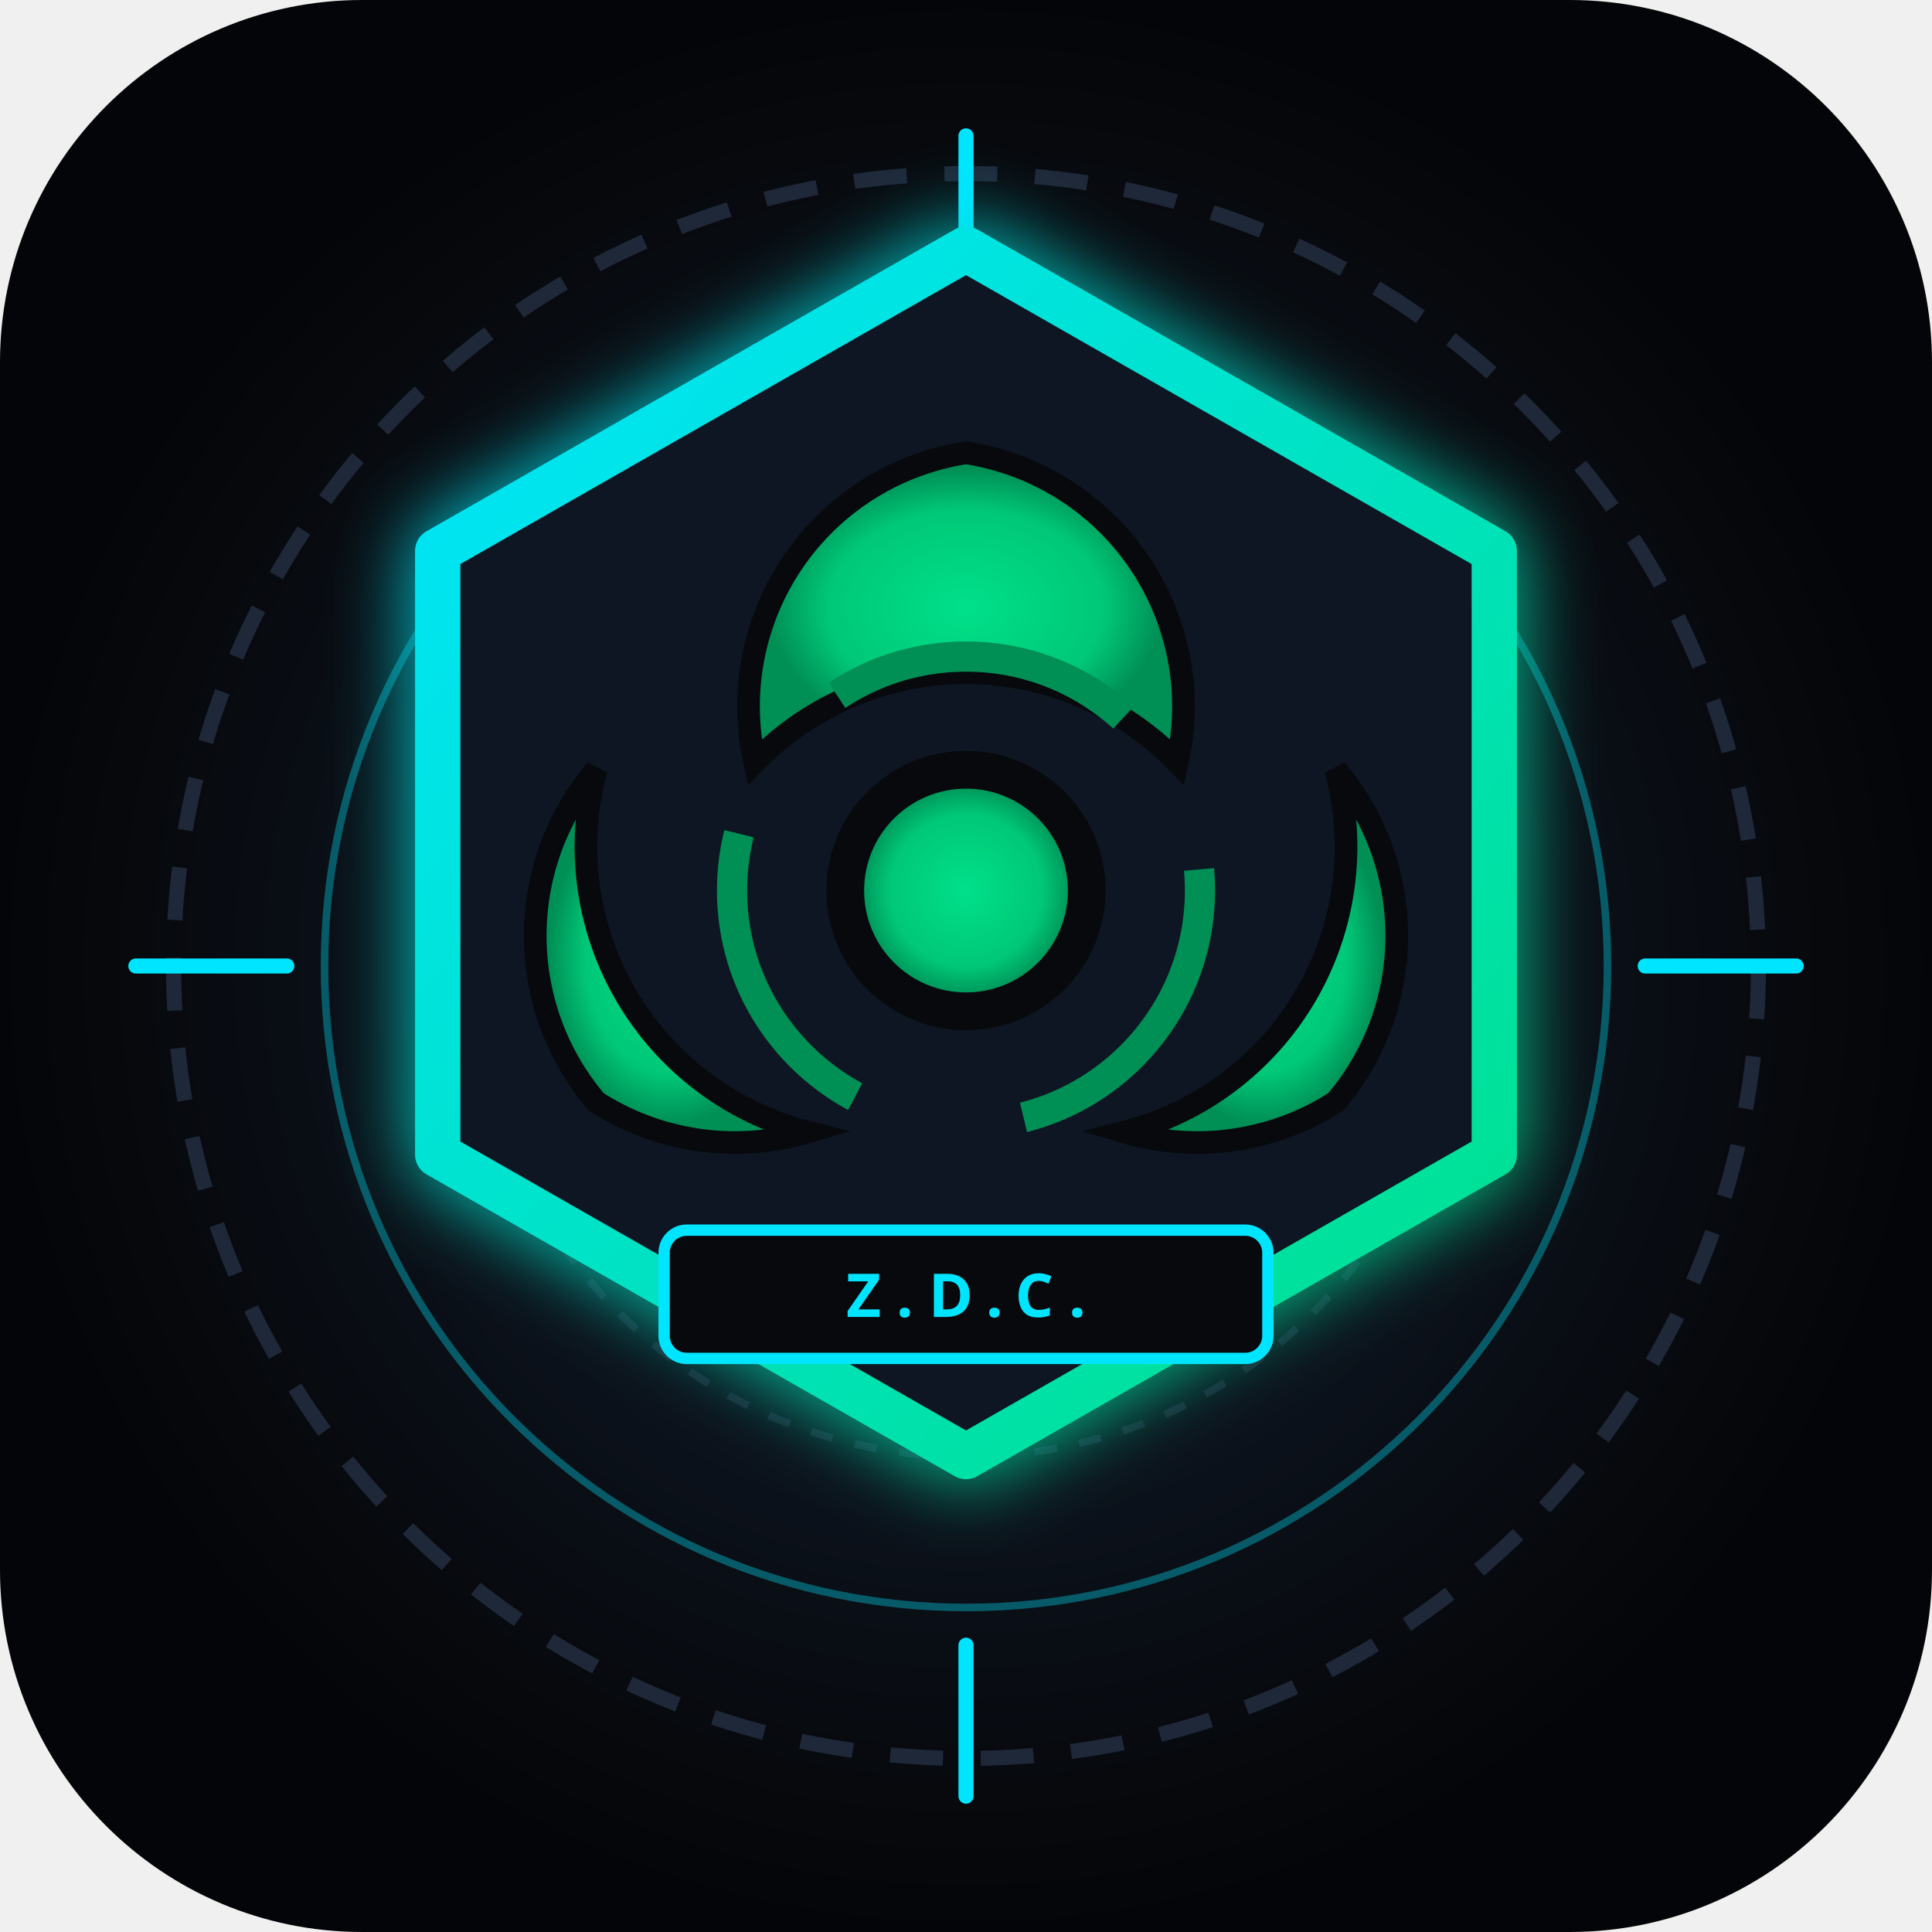
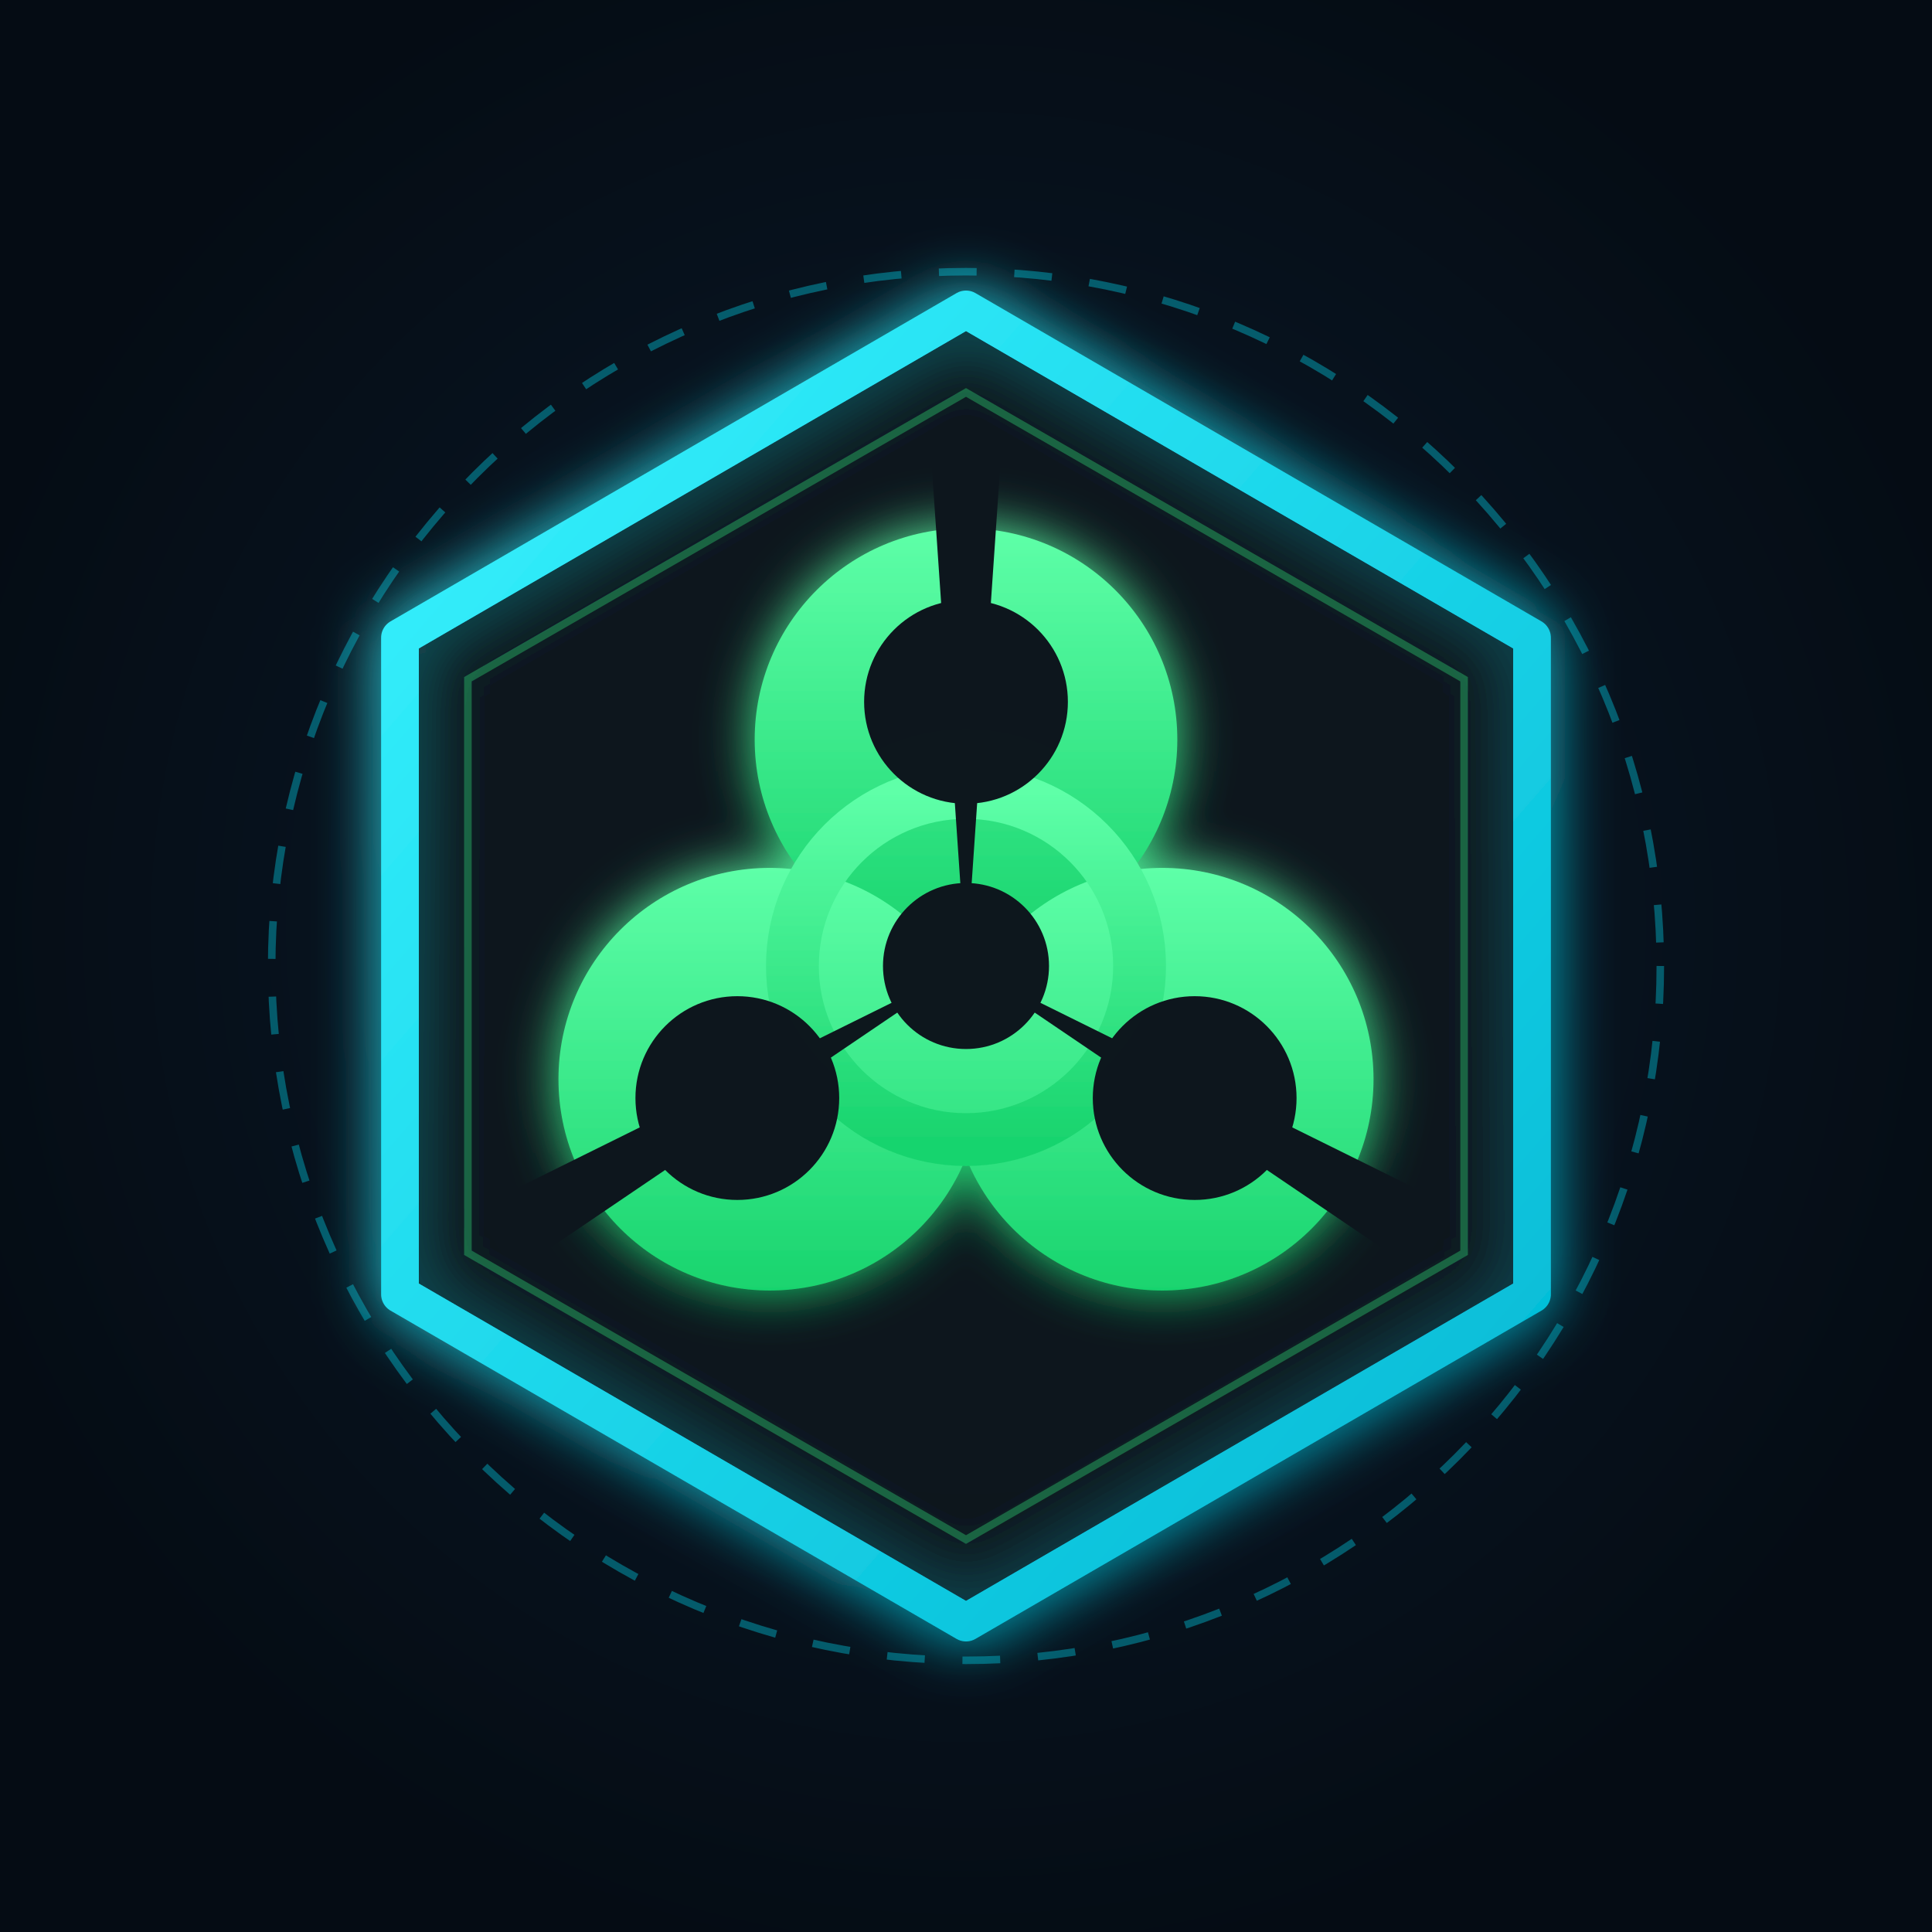
<svg xmlns="http://www.w3.org/2000/svg" viewBox="0 0 512 512" width="512" height="512">
  <defs>
-     <radialGradient id="bgGlow" cx="50%" cy="50%" r="50%">
-       <stop offset="0%" stop-color="#142338" />
-       <stop offset="85%" stop-color="#07090d" />
-       <stop offset="100%" stop-color="#040508" />
+     <radialGradient id="bgAura" cx="50%" cy="48%" r="54%">
+       <stop offset="0%" stop-color="#0d2638" />
+       <stop offset="55%" stop-color="#07131f" />
+       <stop offset="100%" stop-color="#050c14" />
    </radialGradient>
-     <linearGradient id="shieldGrad" x1="0%" y1="0%" x2="100%" y2="100%">
-       <stop offset="0%" stop-color="#00e5ff" />
-       <stop offset="100%" stop-color="#00e08a" />
+     <linearGradient id="hexCyan" x1="0%" y1="0%" x2="100%" y2="100%">
+       <stop offset="0%" stop-color="#38f3ff" />
+       <stop offset="100%" stop-color="#00b8d4" />
    </linearGradient>
-     <radialGradient id="symbolGlow" cx="50%" cy="50%" r="45%">
-       <stop offset="0%" stop-color="#00e08a" />
-       <stop offset="70%" stop-color="#00c878" />
-       <stop offset="100%" stop-color="#008f55" />
-     </radialGradient>
-     <filter id="neon" x="-20%" y="-20%" width="140%" height="140%">
-       <feGaussianBlur stdDeviation="10" result="blur" />
+     <linearGradient id="bioGreen" x1="0%" y1="0%" x2="0%" y2="100%">
+       <stop offset="0%" stop-color="#5effa8" />
+       <stop offset="100%" stop-color="#19d46e" />
+     </linearGradient>
+     <filter id="glowCyan" x="-25%" y="-25%" width="150%" height="150%">
+       <feGaussianBlur stdDeviation="8" result="blur" />
      <feMerge>
        <feMergeNode in="blur" />
        <feMergeNode in="SourceGraphic" />
      </feMerge>
    </filter>
+     <filter id="glowGreen" x="-25%" y="-25%" width="150%" height="150%">
+       <feGaussianBlur stdDeviation="7" result="blur" />
+       <feMerge>
+         <feMergeNode in="blur" />
+         <feMergeNode in="SourceGraphic" />
+       </feMerge>
+     </filter>
+     <mask id="bioCut">
+       <rect width="512" height="512" fill="white" />
+       <circle cx="256" cy="256" r="22" fill="black" />
+       <circle cx="256" cy="186" r="27" fill="black" />
+       <circle cx="316.6" cy="291" r="27" fill="black" />
+       <circle cx="195.4" cy="291" r="27" fill="black" />
+       <path d="M256 256 L246 110 L266 110 Z" fill="black" />
+       <path d="M256 256 L387.4 321 L377.4 338.3 Z" fill="black" />
+       <path d="M256 256 L134.6 338.3 L124.6 321 Z" fill="black" />
+     </mask>
  </defs>
-   <rect width="512" height="512" rx="96" fill="url(#bgGlow)" />
-   <circle cx="256" cy="256" r="210" fill="none" stroke="#243044" stroke-width="4" stroke-dasharray="14 10" opacity="0.8" />
-   <circle cx="256" cy="256" r="170" fill="none" stroke="#00e5ff" stroke-width="2" opacity="0.35" />
-   <circle cx="256" cy="256" r="130" fill="none" stroke="#243044" stroke-width="2" stroke-dasharray="6 6" opacity="0.6" />
-   <line x1="256" y1="36" x2="256" y2="76" stroke="#00e5ff" stroke-width="4" stroke-linecap="round" />
-   <line x1="256" y1="436" x2="256" y2="476" stroke="#00e5ff" stroke-width="4" stroke-linecap="round" />
-   <line x1="36" y1="256" x2="76" y2="256" stroke="#00e5ff" stroke-width="4" stroke-linecap="round" />
-   <line x1="436" y1="256" x2="476" y2="256" stroke="#00e5ff" stroke-width="4" stroke-linecap="round" />
-   <polygon points="256,66 396,146 396,306 256,386 116,306 116,146" fill="#0d1724" stroke="url(#shieldGrad)" stroke-width="12" stroke-linejoin="round" filter="url(#neon)" />
-   <circle cx="256" cy="236" r="32" fill="url(#symbolGlow)" stroke="#07090d" stroke-width="10" />
-   <path d="M 256,120 A 68,68 0 0,0 200,202 A 78,78 0 0,1 312,202 A 68,68 0 0,0 256,120 Z" fill="url(#symbolGlow)" stroke="#07090d" stroke-width="6" />
-   <path d="M 354,292 A 68,68 0 0,0 354,204 A 78,78 0 0,1 298,300 A 68,68 0 0,0 354,292 Z" fill="url(#symbolGlow)" stroke="#07090d" stroke-width="6" />
-   <path d="M 158,292 A 68,68 0 0,0 214,300 A 78,78 0 0,1 158,204 A 68,68 0 0,0 158,292 Z" fill="url(#symbolGlow)" stroke="#07090d" stroke-width="6" />
-   <circle cx="256" cy="236" r="62" fill="none" stroke="url(#symbolGlow)" stroke-width="8" stroke-dasharray="82 46" />
-   <rect x="176" y="326" width="160" height="34" rx="6" fill="#07090d" stroke="#00e5ff" stroke-width="3" />
-   <text x="256" y="349" font-family="'Segoe UI', Trebuchet, Consolas, sans-serif" font-size="16" font-weight="900" fill="#00e5ff" letter-spacing="4" text-anchor="middle">Z.D.C.</text>
+   <rect width="512" height="512" fill="url(#bgAura)" />
+   <circle cx="256" cy="256" r="184" fill="none" stroke="#00e5ff" stroke-width="2" stroke-dasharray="10 10" opacity="0.35" />
+   <polygon points="256,82 406,169 406,343 256,430 106,343 106,169" fill="#07131f" fill-opacity="0.88" stroke="url(#hexCyan)" stroke-width="10" stroke-linejoin="round" filter="url(#glowCyan)" />
+   <polygon points="256,104 388,180 388,332 256,408 124,332 124,180" fill="none" stroke="#36ff88" stroke-width="2" opacity="0.32" />
+   <g mask="url(#bioCut)" filter="url(#glowGreen)">
+     <circle cx="256" cy="196" r="56" fill="url(#bioGreen)" />
+     <circle cx="308" cy="286" r="56" fill="url(#bioGreen)" />
+     <circle cx="204" cy="286" r="56" fill="url(#bioGreen)" />
+     <circle cx="256" cy="256" r="46" fill="none" stroke="url(#bioGreen)" stroke-width="14" />
+   </g>
</svg>
